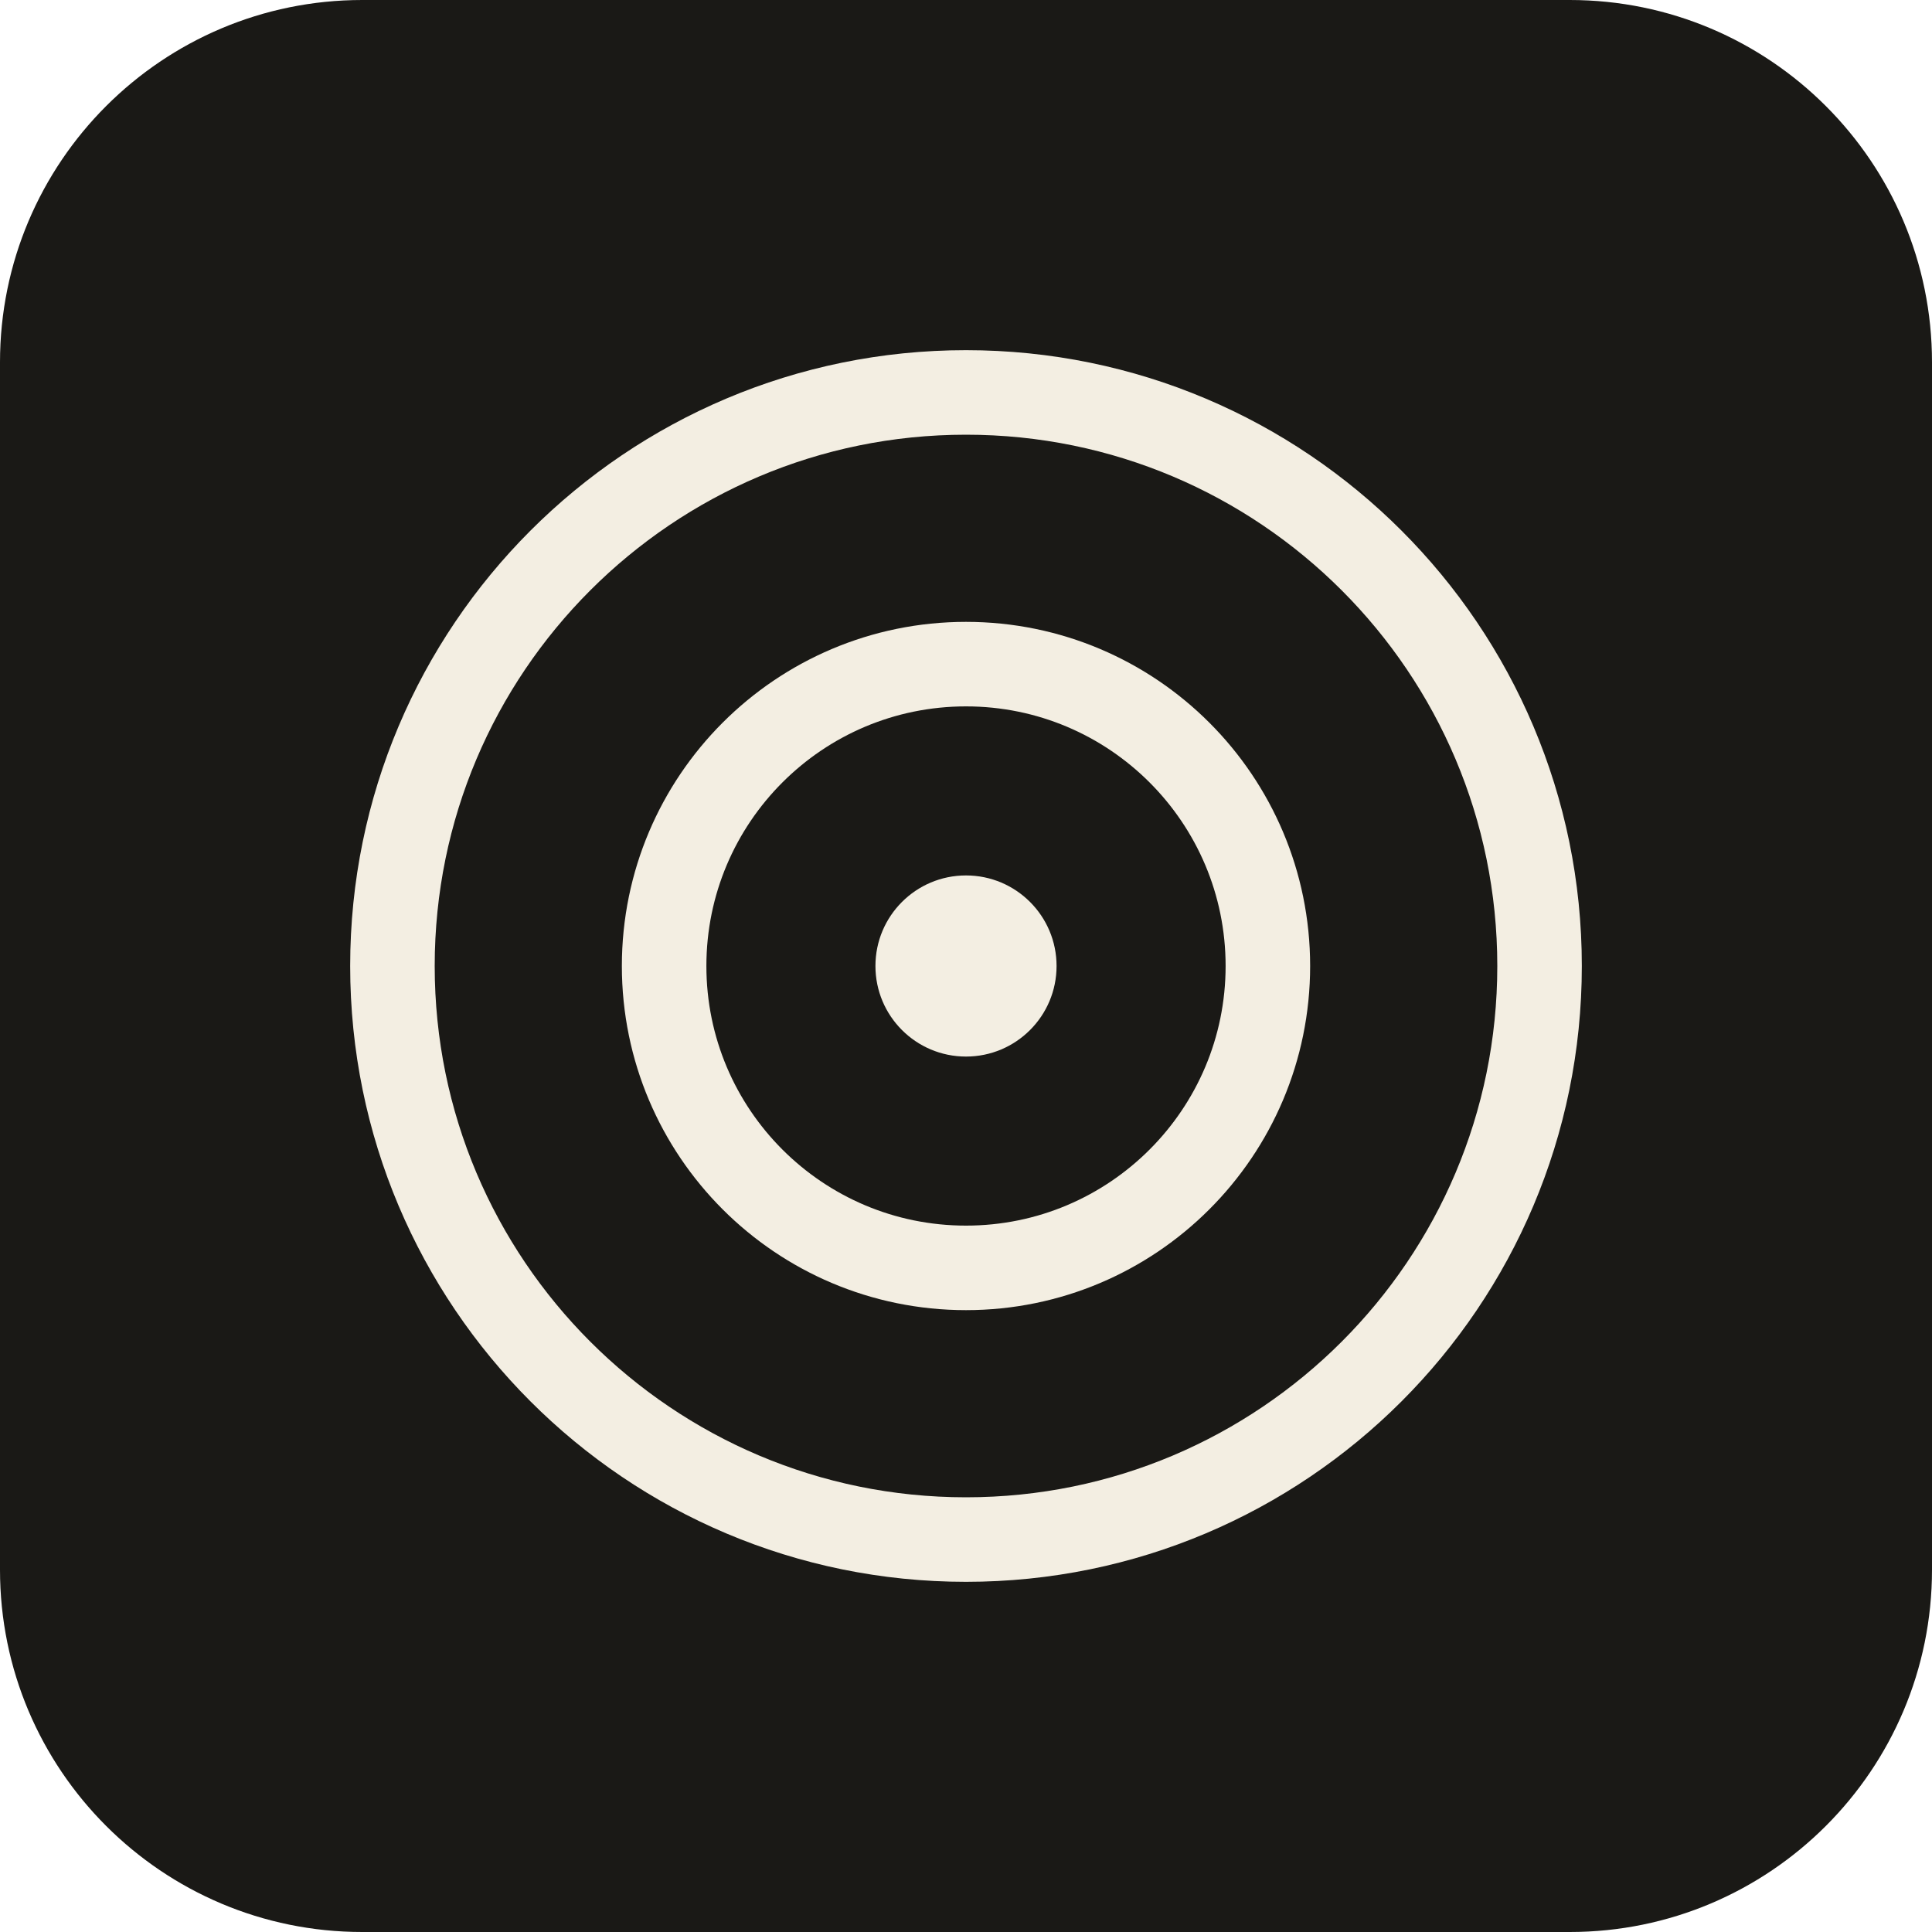
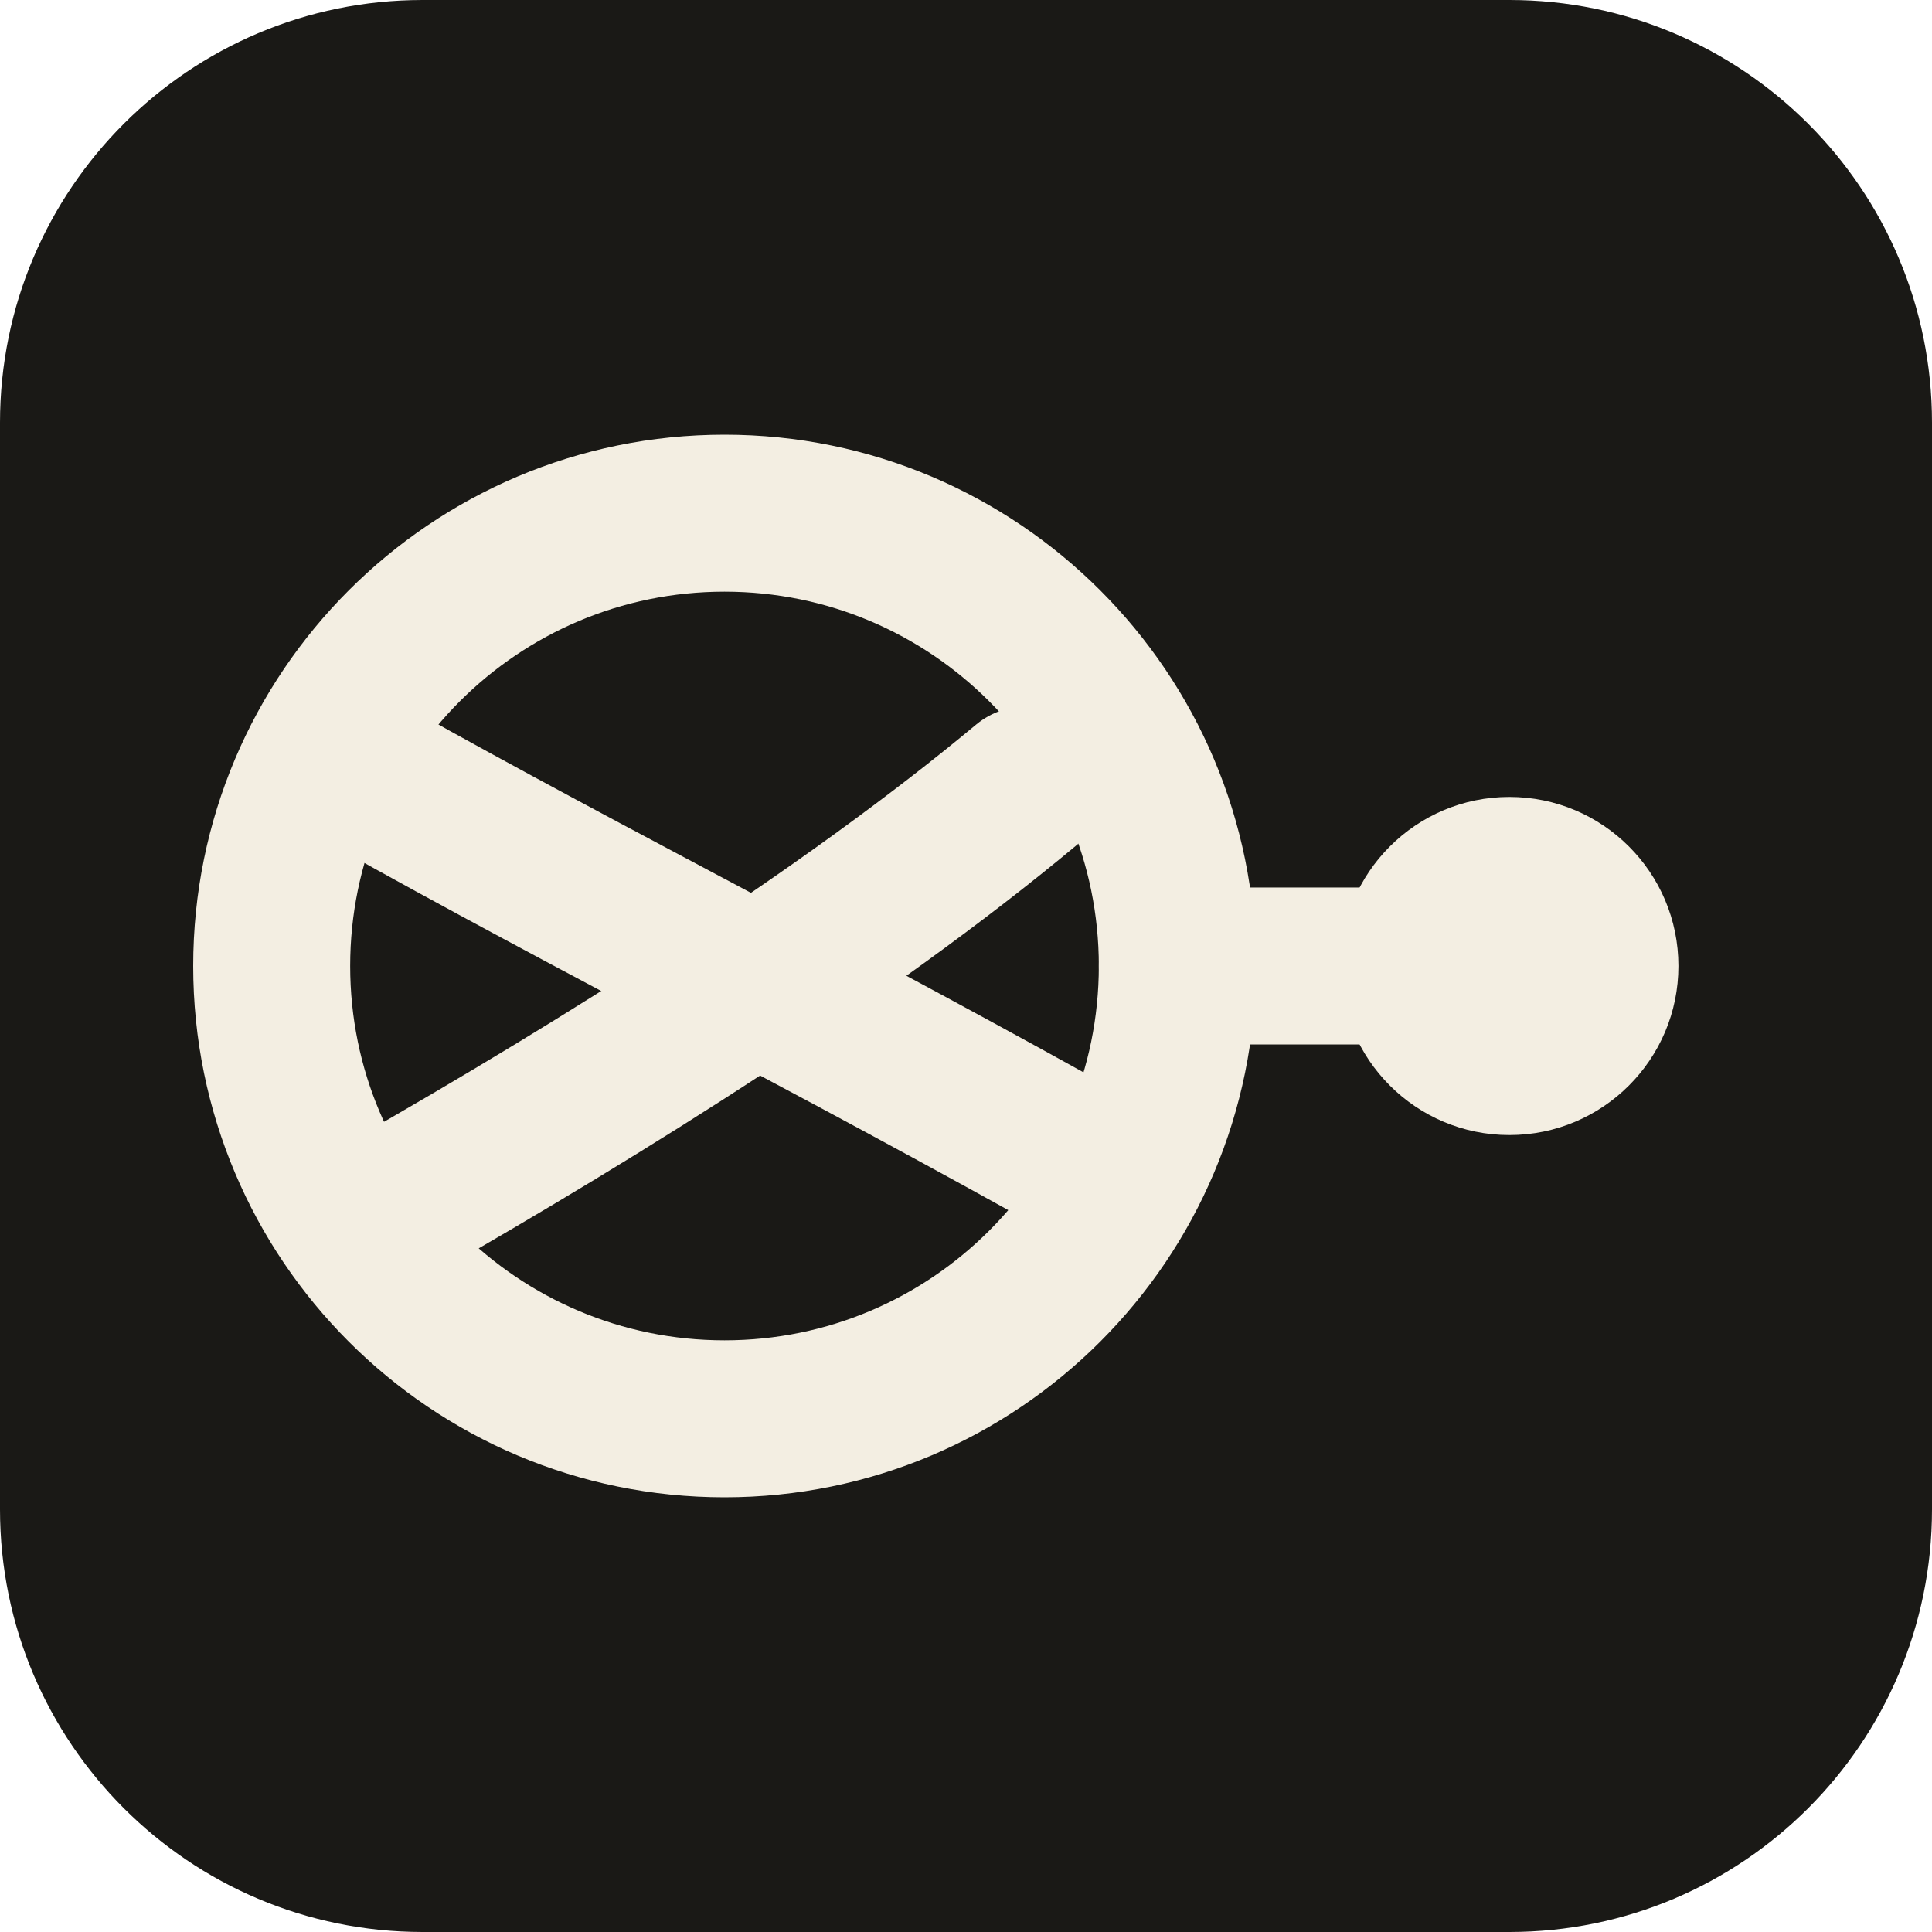
<svg xmlns="http://www.w3.org/2000/svg" viewBox="0 0 32 32" role="img" aria-label="Skein">
-   <rect width="32" height="32" rx="6" fill="#1a1916" />
-   <circle cx="16" cy="16" r="9.5" fill="none" stroke="#f3eee2" stroke-width="1.4" />
-   <circle cx="16" cy="16" r="5" fill="none" stroke="#f3eee2" stroke-width="1.4" />
-   <circle cx="16" cy="16" r="1.5" fill="#f3eee2" />
+   <rect width="32" height="32" rx="7" fill="#1a1916" />
+   <g fill="none" stroke="#f3eee2" stroke-width="2.6" stroke-linecap="round">
+     <circle cx="12" cy="16" r="7.5" />
+     <path d="M 5.5 12.5 C 9 14.5, 13 16.5, 17.5 19" />
+     <path d="M 6.5 20 C 10 18, 14 15.5, 17 13" />
+     <path d="M 19.5 16 L 22.5 16" />
+   </g>
+   <circle cx="25" cy="16" r="2.8" fill="#f3eee2" />
</svg>
